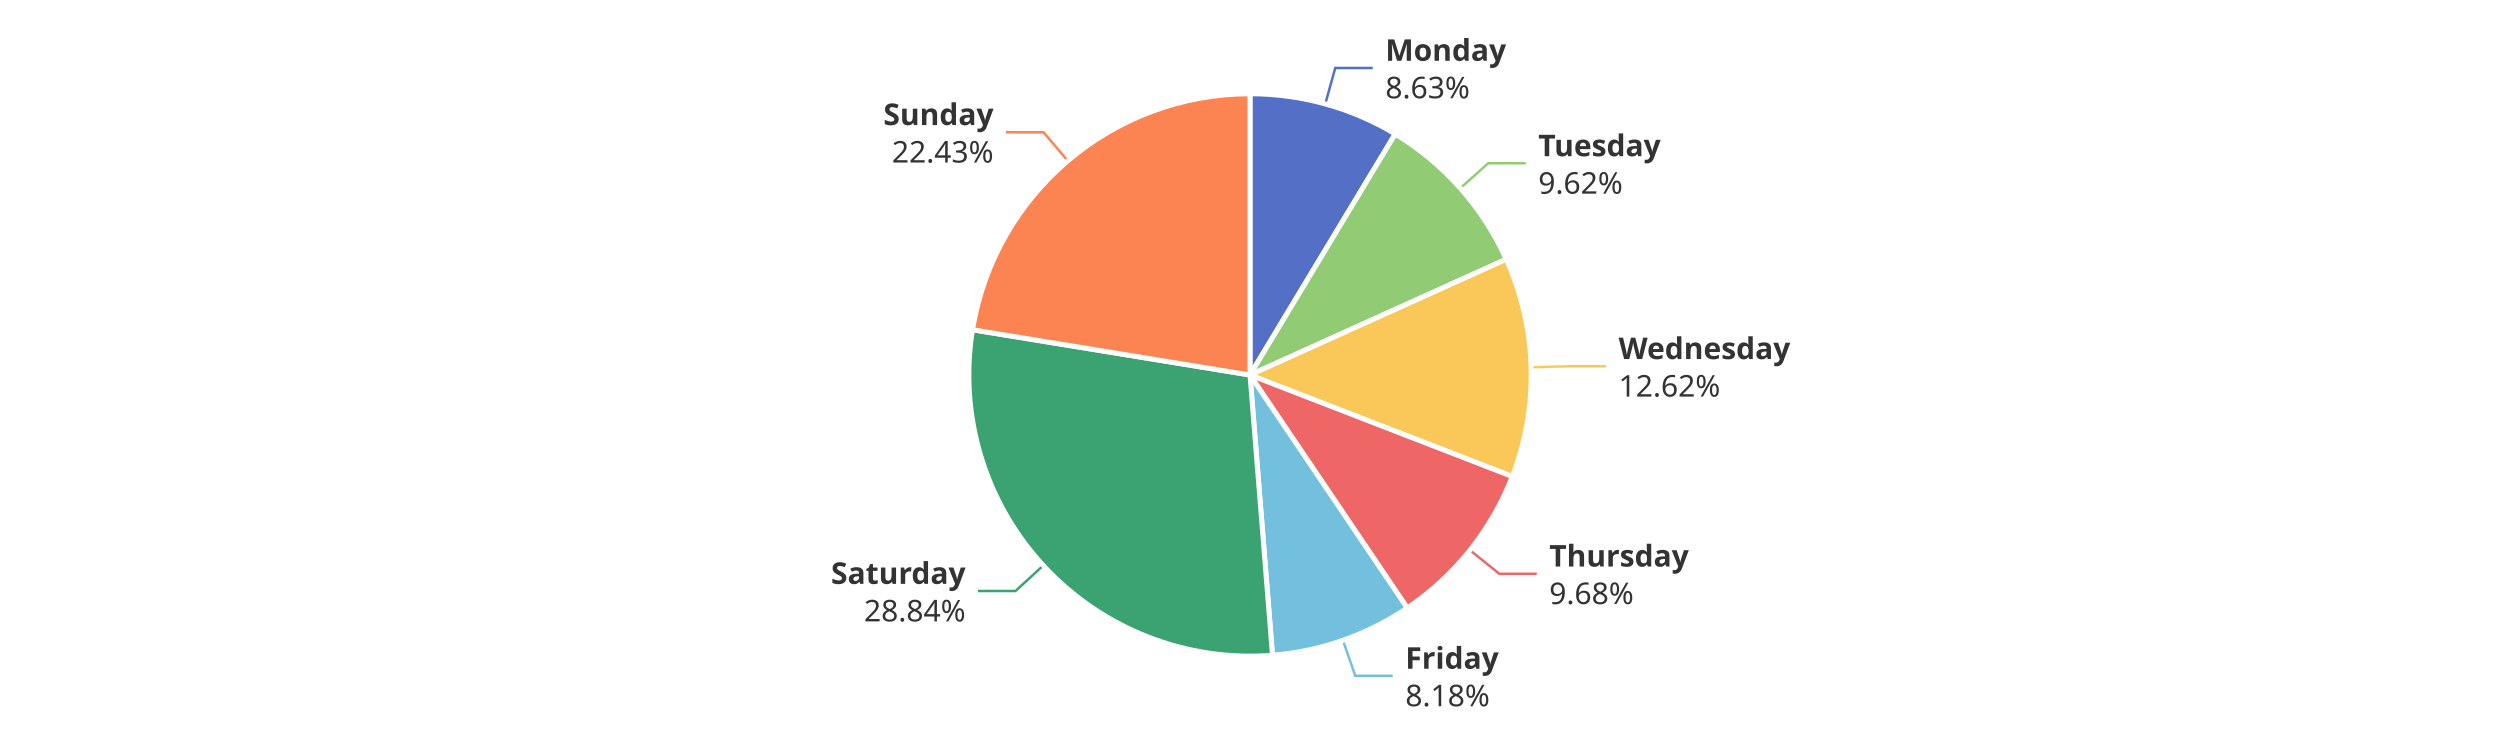
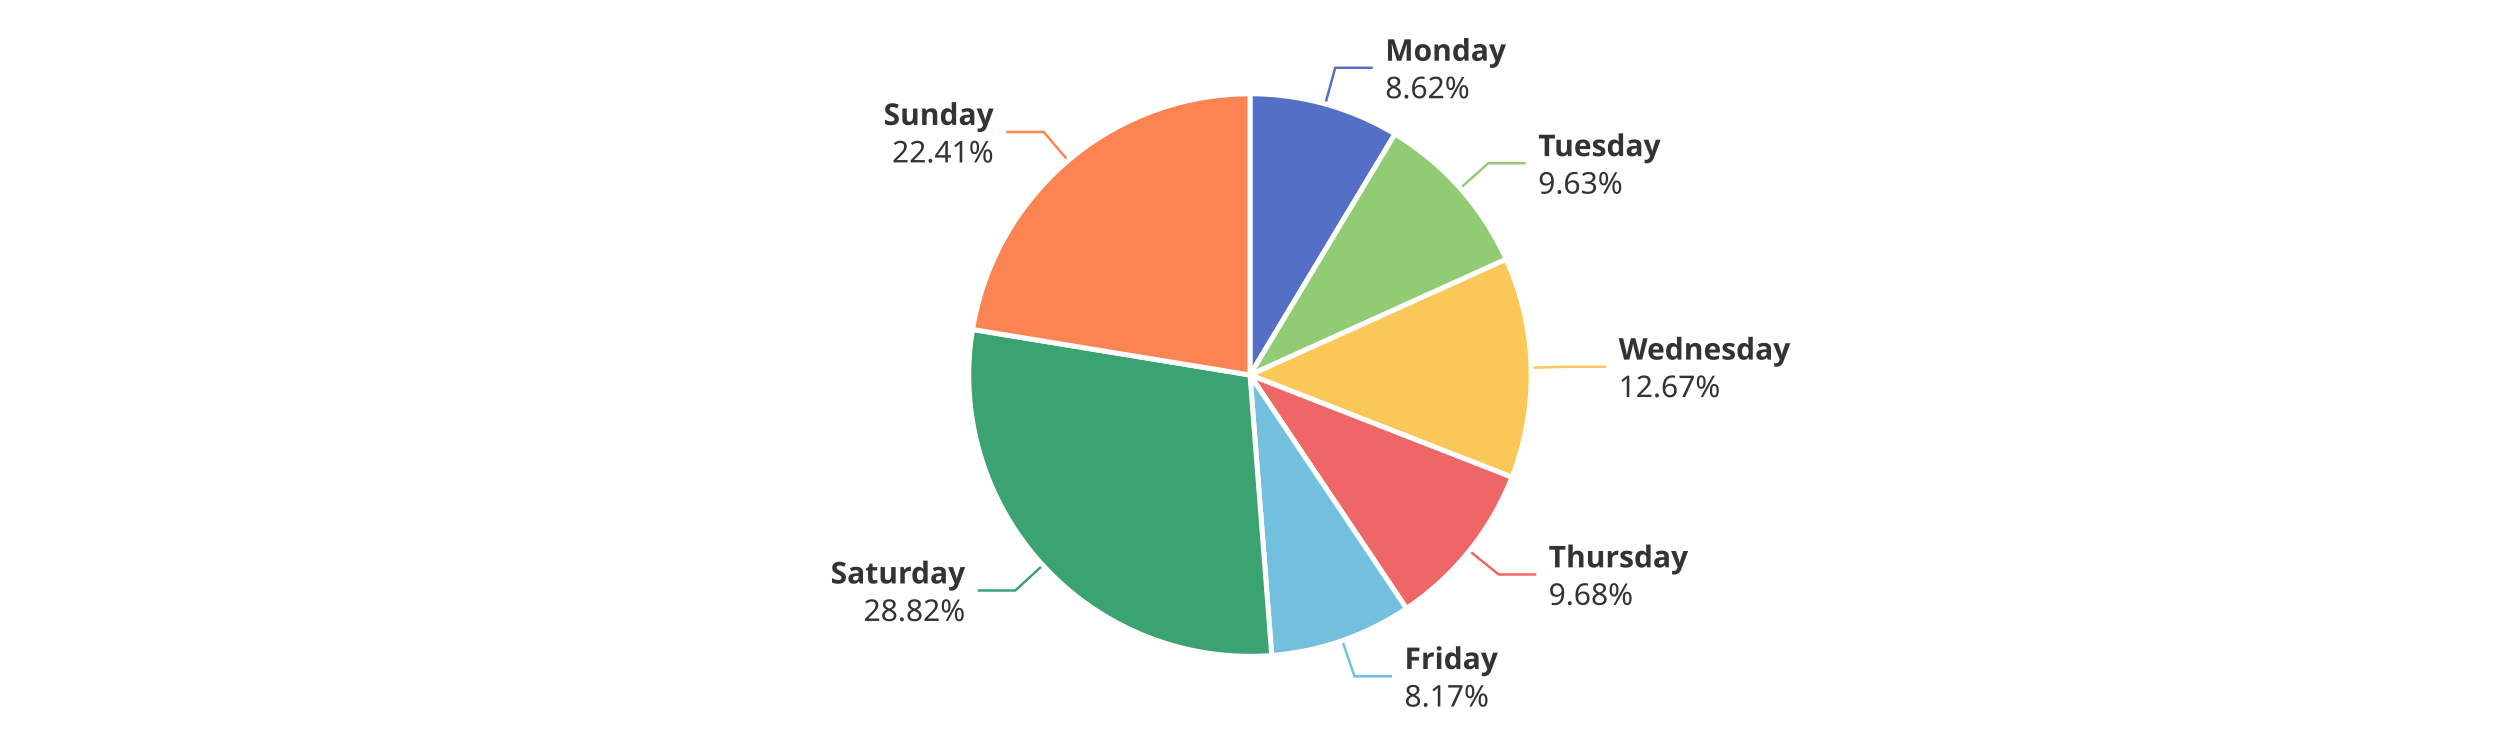
<svg xmlns="http://www.w3.org/2000/svg" width="1000" height="300" version="1.1" baseProfile="full" viewBox="0 0 1000 300">
  <rect width="1000" height="300" x="0" y="0" id="0" fill="#ffffff" />
-   <polyline points="530.1 41.6 534.1 27.2 549.1 27.2" fill="none" stroke="#5470c6" />
+   <polyline points="530.1 41.6 534.1 27.1 549.1 27.1" fill="none" stroke="#5470c6" />
  <polyline points="584.1 75.3 595.3 65.3 610.3 65.3" fill="none" stroke="#91cc75" />
-   <polyline points="612.5 146.9 627.5 146.5 642.5 146.5" fill="none" stroke="#fac858" />
-   <polyline points="588 220.1 599.7 229.5 614.7 229.5" fill="none" stroke="#ee6666" />
-   <polyline points="537.2 256.2 542.1 270.3 557.1 270.3" fill="none" stroke="#73c0de" />
-   <polyline points="417.3 226.2 406.2 236.4 391.2 236.4" fill="none" stroke="#3ba272" />
-   <polyline points="427.1 64.3 417.4 52.9 402.4 52.9" fill="none" stroke="#fc8452" />
-   <path d="M500 37.5A112.5 112.5 0 0 1 558.1 53.6L500 150Z" fill="#5470c6" stroke="#fff" stroke-width="2" stroke-linejoin="round" />
-   <path d="M558.1 53.6A112.5 112.5 0 0 1 602.5 103.7L500 150Z" fill="#91cc75" stroke="#fff" stroke-width="2" stroke-linejoin="round" />
-   <path d="M602.5 103.7A112.5 112.5 0 0 1 604.9 190.6L500 150Z" fill="#fac858" stroke="#fff" stroke-width="2" stroke-linejoin="round" />
-   <path d="M604.9 190.6A112.5 112.5 0 0 1 562.9 243.2L500 150Z" fill="#ee6666" stroke="#fff" stroke-width="2" stroke-linejoin="round" />
-   <path d="M562.9 243.2A112.5 112.5 0 0 1 509 262.1L500 150Z" fill="#73c0de" stroke="#fff" stroke-width="2" stroke-linejoin="round" />
-   <path d="M509 262.1A112.5 112.5 0 0 1 389 131.9L500 150Z" fill="#3ba272" stroke="#fff" stroke-width="2" stroke-linejoin="round" />
-   <path d="M389 131.9A112.5 112.5 0 0 1 500 37.5L500 150Z" fill="#fc8452" stroke="#fff" stroke-width="2" stroke-linejoin="round" />
-   <path d="M0 -15l42.8 0l0 30l-42.8 0Z" transform="translate(554.1458 27.1574)" fill="none" />
-   <text dominant-baseline="central" text-anchor="start" style="font-size:12px;font-family:sans-serif;font-weight:bold;" y="-7.5" transform="translate(554.1458 27.1574)" fill="#333" stroke="rgb(255,255,255)" stroke-width="2" paint-order="stroke" stroke-miterlimit="2">Monday</text>
-   <text dominant-baseline="central" text-anchor="start" style="font-size:12px;font-family:sans-serif;" y="7.5" transform="translate(554.1458 27.1574)" fill="#333" stroke="rgb(255,255,255)" stroke-width="2" paint-order="stroke" stroke-miterlimit="2">8.63%</text>
-   <path d="M0 -15l46.2 0l0 30l-46.2 0Z" transform="translate(615.3206 65.3228)" fill="none" />
-   <text dominant-baseline="central" text-anchor="start" style="font-size:12px;font-family:sans-serif;font-weight:bold;" y="-7.5" transform="translate(615.3206 65.3228)" fill="#333" stroke="rgb(255,255,255)" stroke-width="2" paint-order="stroke" stroke-miterlimit="2">Tuesday</text>
-   <text dominant-baseline="central" text-anchor="start" style="font-size:12px;font-family:sans-serif;" y="7.5" transform="translate(615.3206 65.3228)" fill="#333" stroke="rgb(255,255,255)" stroke-width="2" paint-order="stroke" stroke-miterlimit="2">9.62%</text>
-   <path d="M0 -15l63.6 0l0 30l-63.6 0Z" transform="translate(647.4513 146.4756)" fill="none" />
-   <text dominant-baseline="central" text-anchor="start" style="font-size:12px;font-family:sans-serif;font-weight:bold;" y="-7.5" transform="translate(647.4513 146.4756)" fill="#333" stroke="rgb(255,255,255)" stroke-width="2" paint-order="stroke" stroke-miterlimit="2">Wednesday</text>
-   <text dominant-baseline="central" text-anchor="start" style="font-size:12px;font-family:sans-serif;" y="7.5" transform="translate(647.4513 146.4756)" fill="#333" stroke="rgb(255,255,255)" stroke-width="2" paint-order="stroke" stroke-miterlimit="2">12.62%</text>
-   <path d="M0 -15l50.2 0l0 30l-50.2 0Z" transform="translate(619.7049 229.4681)" fill="none" />
-   <text dominant-baseline="central" text-anchor="start" style="font-size:12px;font-family:sans-serif;font-weight:bold;" y="-7.5" transform="translate(619.7049 229.4681)" fill="#333" stroke="rgb(255,255,255)" stroke-width="2" paint-order="stroke" stroke-miterlimit="2">Thursday</text>
-   <text dominant-baseline="central" text-anchor="start" style="font-size:12px;font-family:sans-serif;" y="7.5" transform="translate(619.7049 229.4681)" fill="#333" stroke="rgb(255,255,255)" stroke-width="2" paint-order="stroke" stroke-miterlimit="2">9.68%</text>
-   <path d="M0 -15l34.2 0l0 30l-34.2 0Z" transform="translate(562.1322 270.3376)" fill="none" />
-   <text dominant-baseline="central" text-anchor="start" style="font-size:12px;font-family:sans-serif;font-weight:bold;" y="-7.5" transform="translate(562.1322 270.3376)" fill="#333" stroke="rgb(255,255,255)" stroke-width="2" paint-order="stroke" stroke-miterlimit="2">Friday</text>
-   <text dominant-baseline="central" text-anchor="start" style="font-size:12px;font-family:sans-serif;" y="7.5" transform="translate(562.1322 270.3376)" fill="#333" stroke="rgb(255,255,255)" stroke-width="2" paint-order="stroke" stroke-miterlimit="2">8.18%</text>
-   <path d="M-48.2 -15l48.2 0l0 30l-48.2 0Z" transform="translate(386.238 236.3999)" fill="none" />
-   <text dominant-baseline="central" text-anchor="end" style="font-size:12px;font-family:sans-serif;font-weight:bold;" y="-7.5" transform="translate(386.238 236.3999)" fill="#333" stroke="rgb(255,255,255)" stroke-width="2" paint-order="stroke" stroke-miterlimit="2">Saturday</text>
-   <text dominant-baseline="central" text-anchor="end" style="font-size:12px;font-family:sans-serif;" y="7.5" transform="translate(386.238 236.3999)" fill="#333" stroke="rgb(255,255,255)" stroke-width="2" paint-order="stroke" stroke-miterlimit="2">28.84%</text>
-   <path d="M-40.9 -15l40.9 0l0 30l-40.9 0Z" transform="translate(397.4088 52.8664)" fill="none" />
-   <text dominant-baseline="central" text-anchor="end" style="font-size:12px;font-family:sans-serif;font-weight:bold;" y="-7.5" transform="translate(397.4088 52.8664)" fill="#333" stroke="rgb(255,255,255)" stroke-width="2" paint-order="stroke" stroke-miterlimit="2">Sunday</text>
-   <text dominant-baseline="central" text-anchor="end" style="font-size:12px;font-family:sans-serif;" y="7.5" transform="translate(397.4088 52.8664)" fill="#333" stroke="rgb(255,255,255)" stroke-width="2" paint-order="stroke" stroke-miterlimit="2">22.43%</text>
+   <polyline points="612.5 147.1 627.5 146.7 642.5 146.7" fill="none" stroke="#fac858" />
+   <polyline points="587.8 220.4 599.5 229.8 614.5 229.8" fill="none" stroke="#ee6666" />
+   <polyline points="536.9 256.3 541.8 270.5 556.8 270.5" fill="none" stroke="#73c0de" />
+   <polyline points="417.1 226.1 406.1 236.2 391.1 236.2" fill="none" stroke="#3ba272" />
+   <polyline points="427.2 64.2 417.5 52.8 402.5 52.8" fill="none" stroke="#fc8452" />
+   <path d="M500 37.5A112.5 112.5 0 0 1 558 53.6L500 150Z" fill="#5470c6" stroke="#fff" stroke-width="2" stroke-linejoin="round" />
+   <path d="M558 53.6A112.5 112.5 0 0 1 602.5 103.7L500 150Z" fill="#91cc75" stroke="#fff" stroke-width="2" stroke-linejoin="round" />
+   <path d="M602.5 103.7A112.5 112.5 0 0 1 604.8 190.9L500 150Z" fill="#fac858" stroke="#fff" stroke-width="2" stroke-linejoin="round" />
+   <path d="M604.8 190.9A112.5 112.5 0 0 1 562.6 243.4L500 150Z" fill="#ee6666" stroke="#fff" stroke-width="2" stroke-linejoin="round" />
+   <path d="M562.6 243.4A112.5 112.5 0 0 1 508.7 262.2L500 150Z" fill="#73c0de" stroke="#fff" stroke-width="2" stroke-linejoin="round" />
+   <path d="M508.7 262.2A112.5 112.5 0 0 1 389 131.8L500 150Z" fill="#3ba272" stroke="#fff" stroke-width="2" stroke-linejoin="round" />
+   <path d="M389 131.8A112.5 112.5 0 0 1 500 37.5L500 150Z" fill="#fc8452" stroke="#fff" stroke-width="2" stroke-linejoin="round" />
+   <path d="M0 -15l42.8 0l0 30l-42.8 0Z" transform="translate(554.1072 27.1466)" fill="none" />
+   <text dominant-baseline="central" text-anchor="start" style="font-size:12px;font-family:sans-serif;font-weight:bold;" y="-7.5" transform="translate(554.1072 27.1466)" fill="#333" stroke="rgb(255,255,255)" stroke-width="2" paint-order="stroke" stroke-miterlimit="2">Monday</text>
+   <text dominant-baseline="central" text-anchor="start" style="font-size:12px;font-family:sans-serif;" y="7.5" transform="translate(554.1072 27.1466)" fill="#333" stroke="rgb(255,255,255)" stroke-width="2" paint-order="stroke" stroke-miterlimit="2">8.62%</text>
+   <path d="M0 -15l46.2 0l0 30l-46.2 0Z" transform="translate(615.294 65.2928)" fill="none" />
+   <text dominant-baseline="central" text-anchor="start" style="font-size:12px;font-family:sans-serif;font-weight:bold;" y="-7.5" transform="translate(615.294 65.2928)" fill="#333" stroke="rgb(255,255,255)" stroke-width="2" paint-order="stroke" stroke-miterlimit="2">Tuesday</text>
+   <text dominant-baseline="central" text-anchor="start" style="font-size:12px;font-family:sans-serif;" y="7.5" transform="translate(615.294 65.2928)" fill="#333" stroke="rgb(255,255,255)" stroke-width="2" paint-order="stroke" stroke-miterlimit="2">9.63%</text>
+   <path d="M0 -15l63.6 0l0 30l-63.6 0Z" transform="translate(647.4567 146.6758)" fill="none" />
+   <text dominant-baseline="central" text-anchor="start" style="font-size:12px;font-family:sans-serif;font-weight:bold;" y="-7.5" transform="translate(647.4567 146.6758)" fill="#333" stroke="rgb(255,255,255)" stroke-width="2" paint-order="stroke" stroke-miterlimit="2">Wednesday</text>
+   <text dominant-baseline="central" text-anchor="start" style="font-size:12px;font-family:sans-serif;" y="7.5" transform="translate(647.4567 146.6758)" fill="#333" stroke="rgb(255,255,255)" stroke-width="2" paint-order="stroke" stroke-miterlimit="2">12.67%</text>
+   <path d="M0 -15l50.2 0l0 30l-50.2 0Z" transform="translate(619.4548 229.7809)" fill="none" />
+   <text dominant-baseline="central" text-anchor="start" style="font-size:12px;font-family:sans-serif;font-weight:bold;" y="-7.5" transform="translate(619.4548 229.7809)" fill="#333" stroke="rgb(255,255,255)" stroke-width="2" paint-order="stroke" stroke-miterlimit="2">Thursday</text>
+   <text dominant-baseline="central" text-anchor="start" style="font-size:12px;font-family:sans-serif;" y="7.5" transform="translate(619.4548 229.7809)" fill="#333" stroke="rgb(255,255,255)" stroke-width="2" paint-order="stroke" stroke-miterlimit="2">9.68%</text>
+   <path d="M0 -15l34.2 0l0 30l-34.2 0Z" transform="translate(561.7918 270.4562)" fill="none" />
+   <text dominant-baseline="central" text-anchor="start" style="font-size:12px;font-family:sans-serif;font-weight:bold;" y="-7.5" transform="translate(561.7918 270.4562)" fill="#333" stroke="rgb(255,255,255)" stroke-width="2" paint-order="stroke" stroke-miterlimit="2">Friday</text>
+   <text dominant-baseline="central" text-anchor="start" style="font-size:12px;font-family:sans-serif;" y="7.5" transform="translate(561.7918 270.4562)" fill="#333" stroke="rgb(255,255,255)" stroke-width="2" paint-order="stroke" stroke-miterlimit="2">8.17%</text>
+   <path d="M-48.2 -15l48.2 0l0 30l-48.2 0Z" transform="translate(386.0754 236.223)" fill="none" />
+   <text dominant-baseline="central" text-anchor="end" style="font-size:12px;font-family:sans-serif;font-weight:bold;" y="-7.5" transform="translate(386.0754 236.223)" fill="#333" stroke="rgb(255,255,255)" stroke-width="2" paint-order="stroke" stroke-miterlimit="2">Saturday</text>
+   <text dominant-baseline="central" text-anchor="end" style="font-size:12px;font-family:sans-serif;" y="7.5" transform="translate(386.0754 236.223)" fill="#333" stroke="rgb(255,255,255)" stroke-width="2" paint-order="stroke" stroke-miterlimit="2">28.82%</text>
+   <path d="M-40.9 -15l40.9 0l0 30l-40.9 0Z" transform="translate(397.4698 52.8145)" fill="none" />
+   <text dominant-baseline="central" text-anchor="end" style="font-size:12px;font-family:sans-serif;font-weight:bold;" y="-7.5" transform="translate(397.4698 52.8145)" fill="#333" stroke="rgb(255,255,255)" stroke-width="2" paint-order="stroke" stroke-miterlimit="2">Sunday</text>
+   <text dominant-baseline="central" text-anchor="end" style="font-size:12px;font-family:sans-serif;" y="7.5" transform="translate(397.4698 52.8145)" fill="#333" stroke="rgb(255,255,255)" stroke-width="2" paint-order="stroke" stroke-miterlimit="2">22.41%</text>
</svg>
